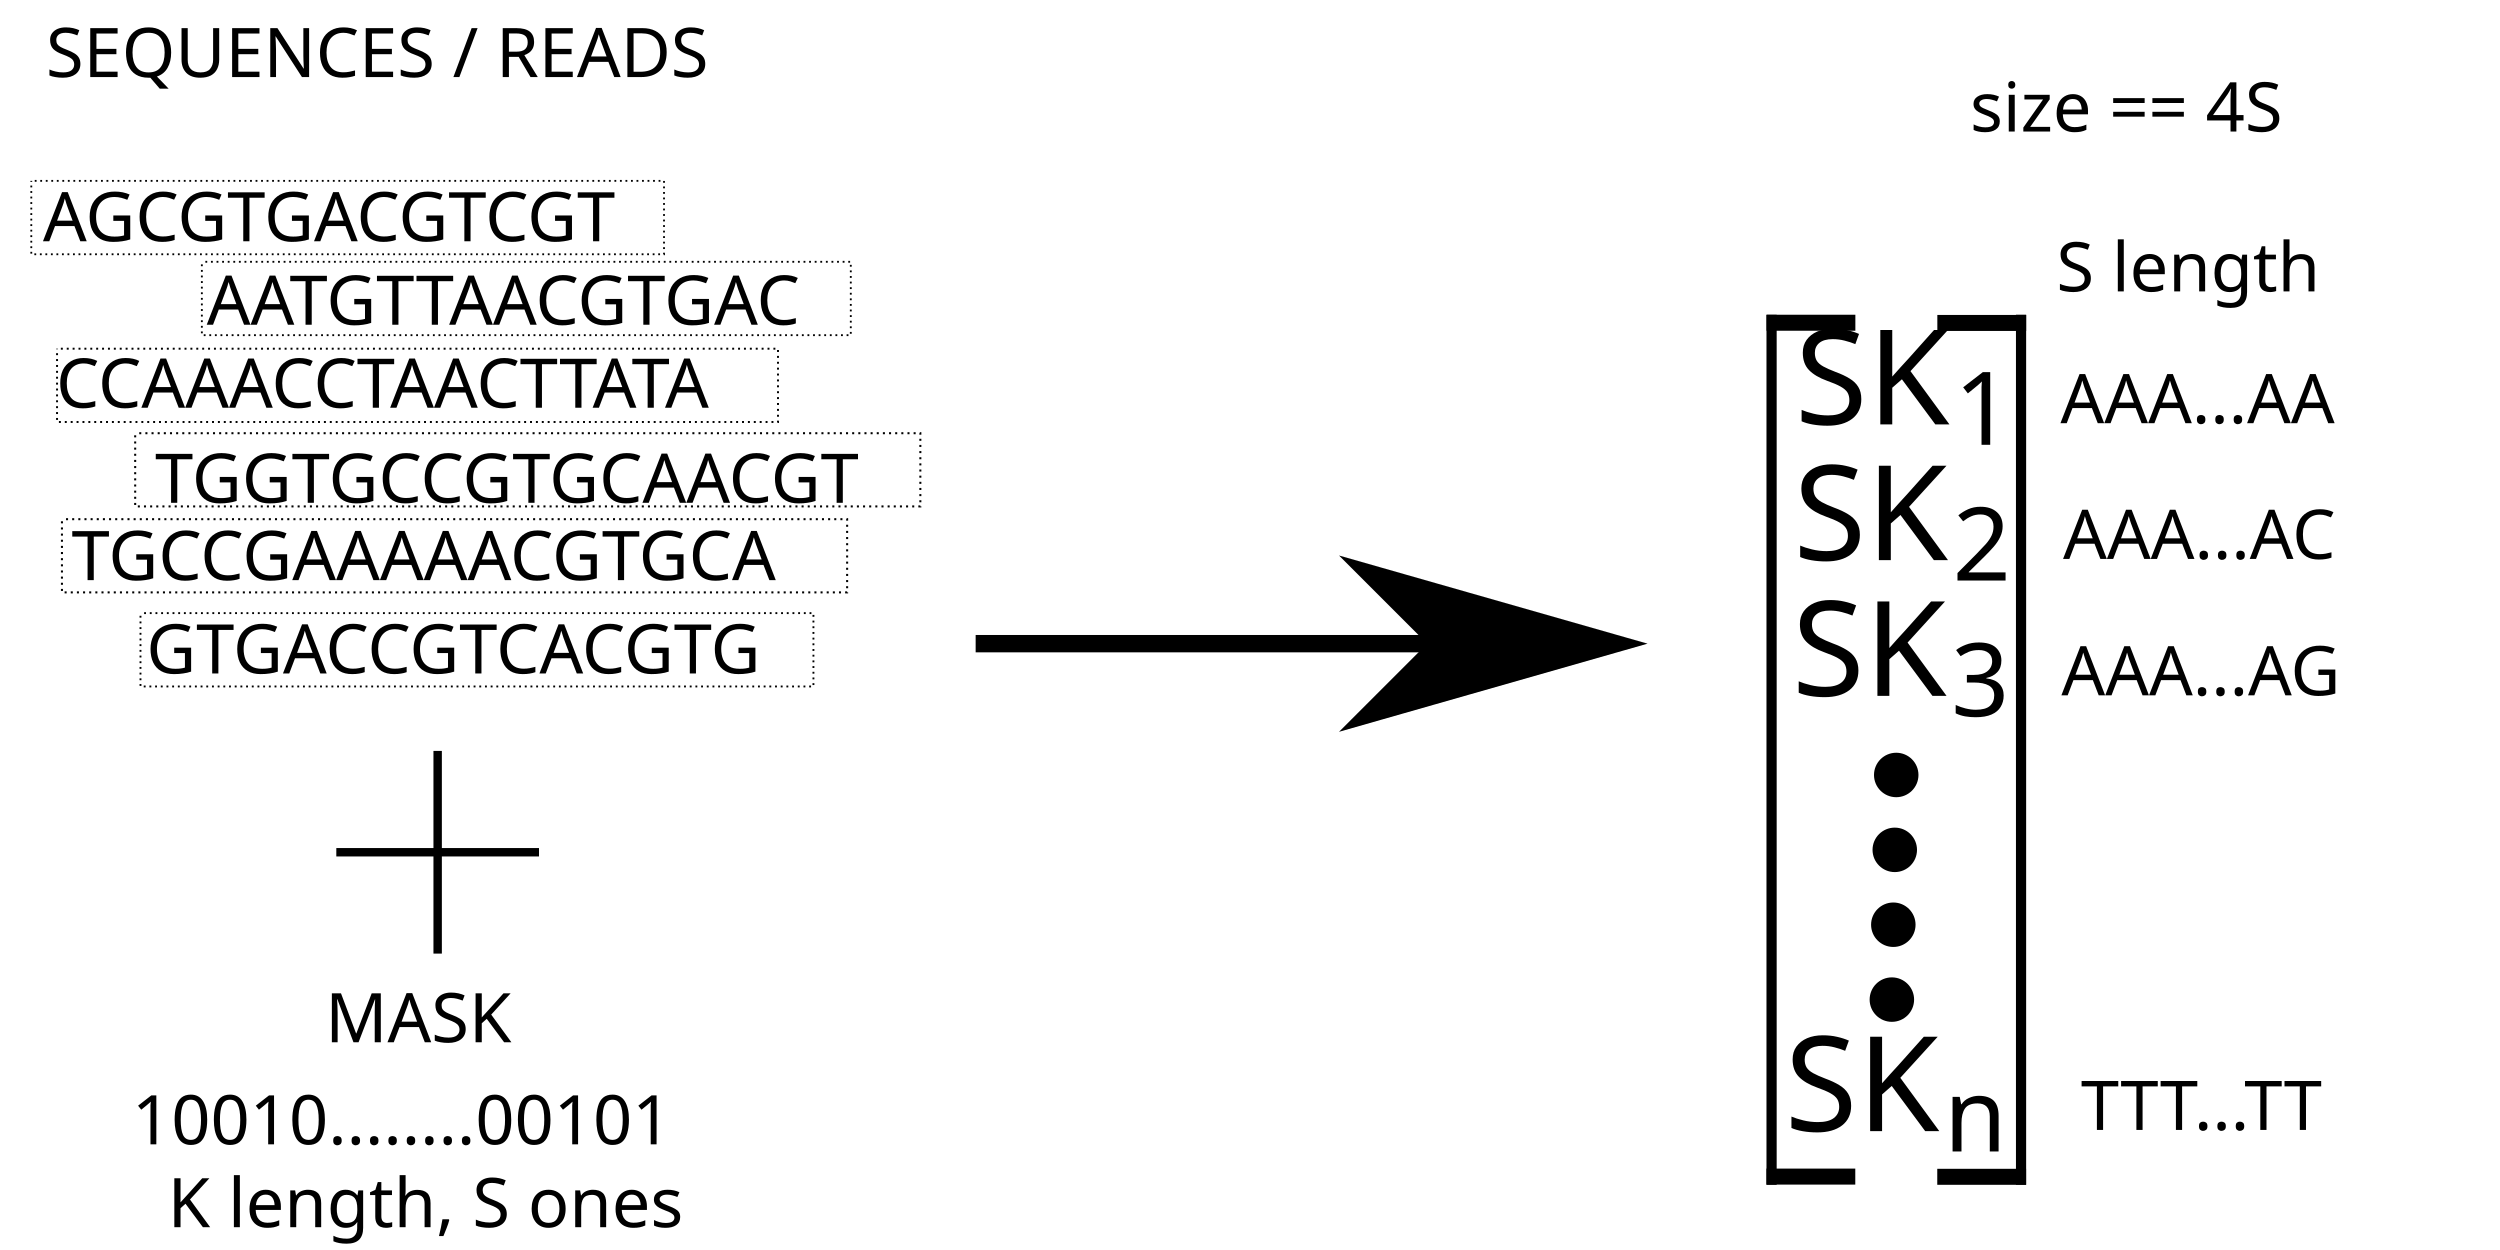
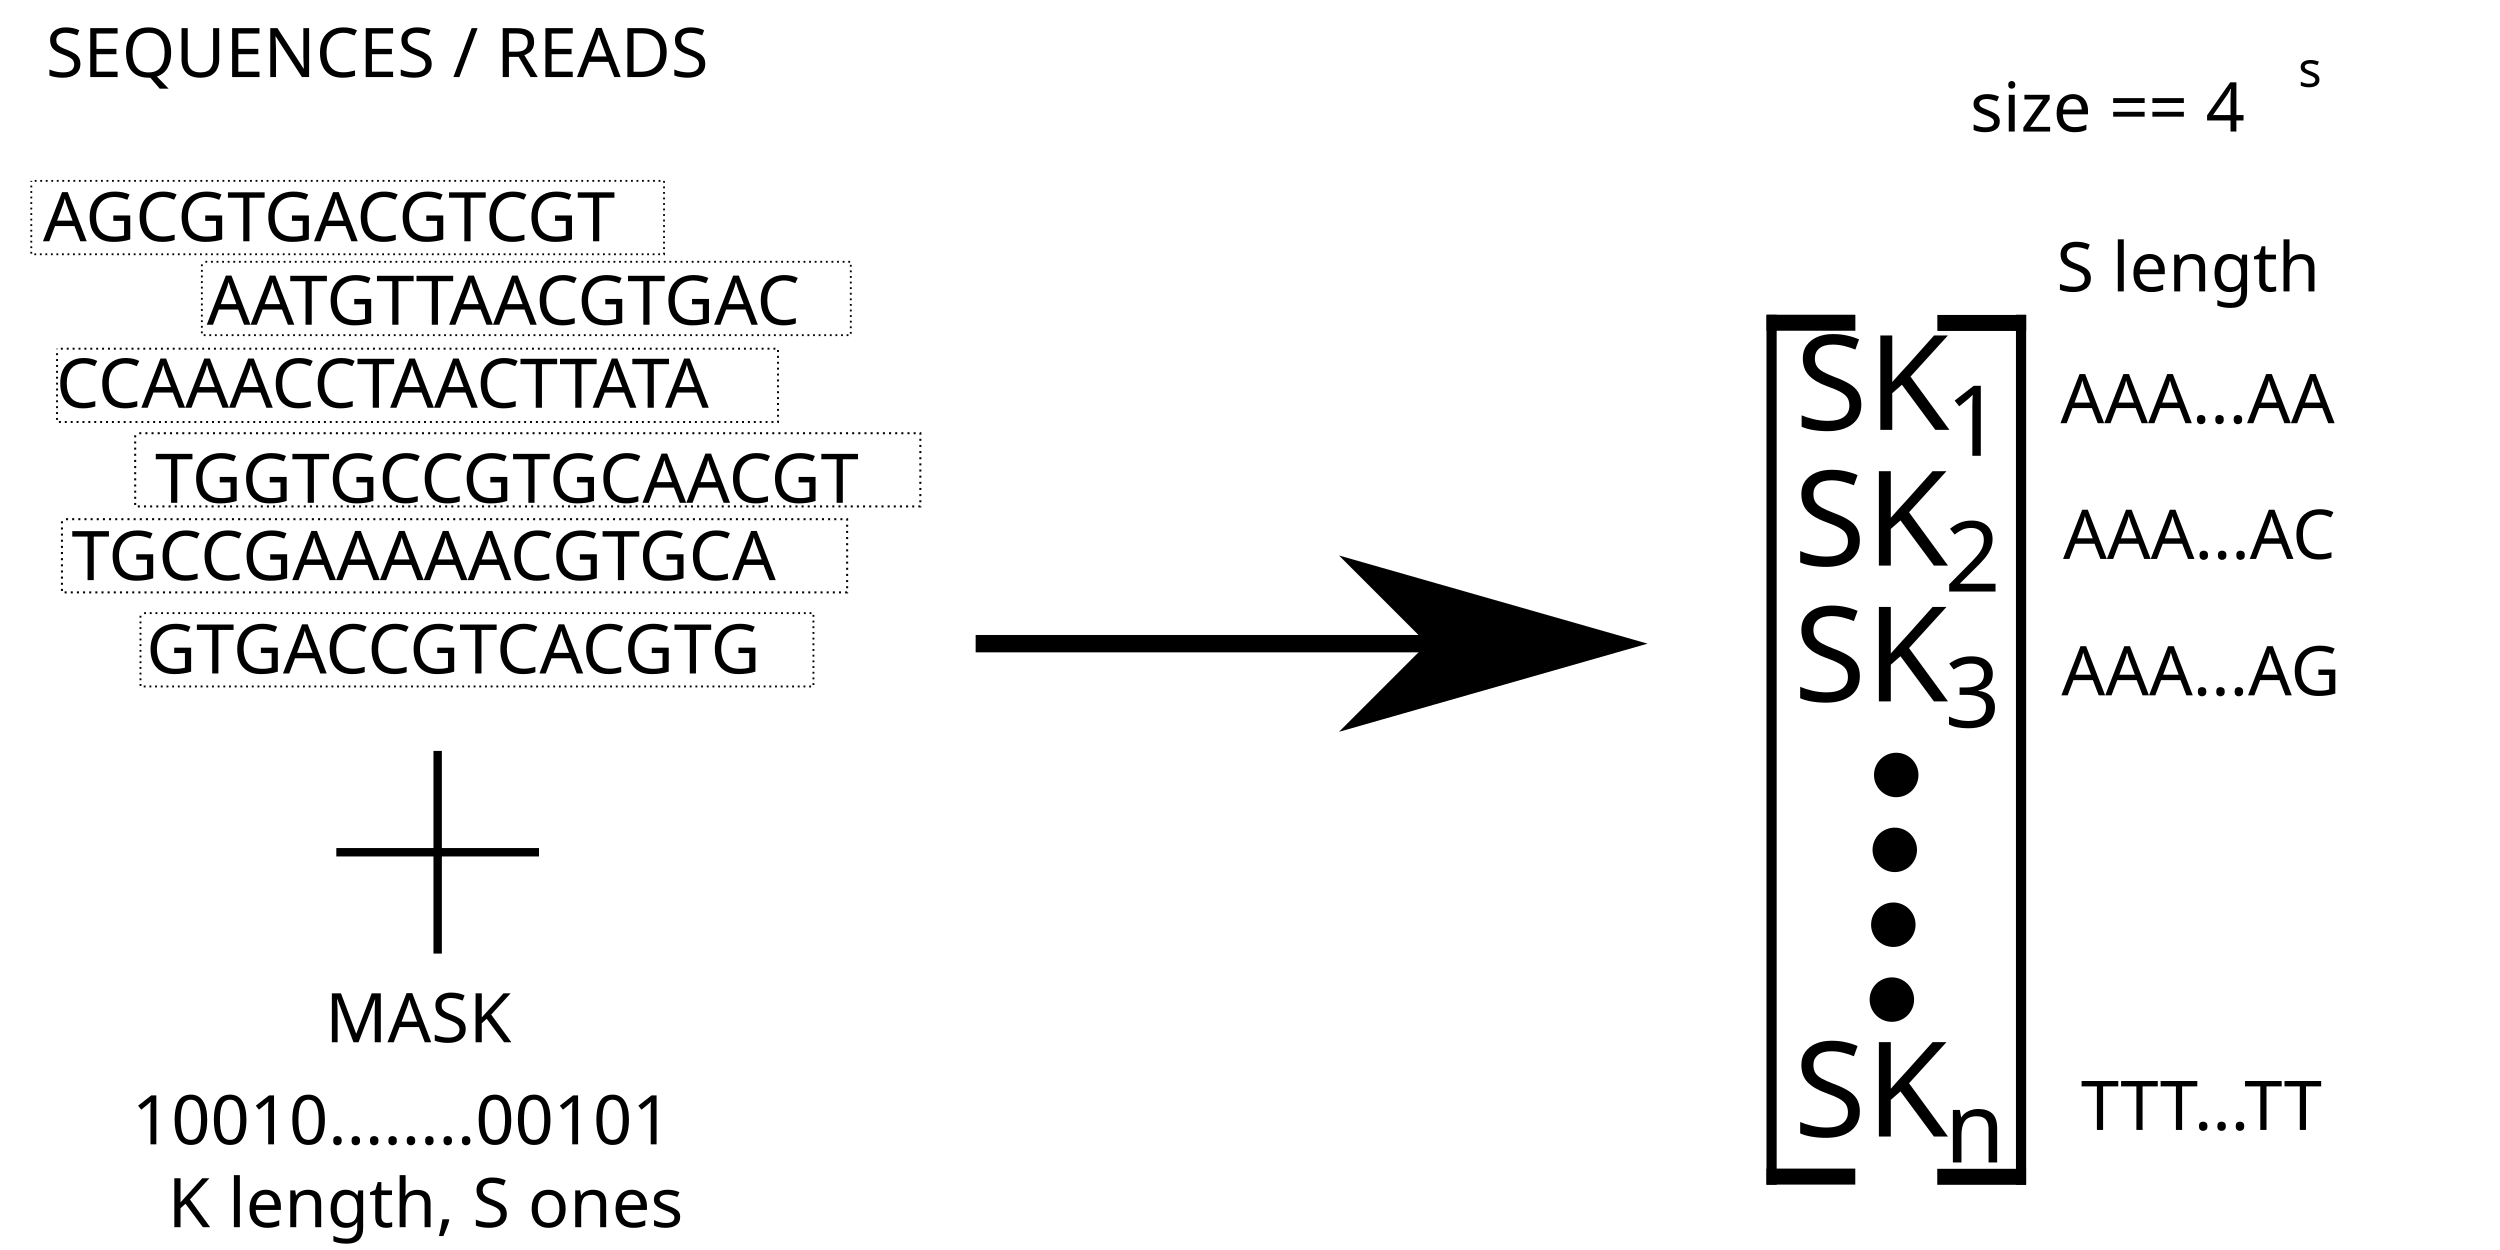
<svg xmlns="http://www.w3.org/2000/svg" width="360mm" height="180mm" viewBox="0 0 360 180" version="1.1" id="svg8">
  <defs id="defs2">
    <marker orient="auto" refY="0.0" refX="0.0" id="Arrow1Lend" style="overflow:visible;">
      <path id="path1284" d="M 0.0,0.0 L 5.0,-5.0 L -12.5,0.0 L 5.0,5.0 L 0.0,0.0 z " style="fill-rule:evenodd;stroke:#000000;stroke-width:1pt;stroke-opacity:1;fill:#000000;fill-opacity:1" transform="scale(0.8) rotate(180) translate(12.5,0)" />
    </marker>
    <marker style="overflow:visible;" id="marker3504" refX="0.0" refY="0.0" orient="auto">
      <path transform="scale(0.8) rotate(180) translate(12.5,0)" style="fill-rule:evenodd;stroke:#ff0000;stroke-width:1pt;stroke-opacity:1;fill:#ff0000;fill-opacity:1" d="M 0.0,0.0 L 5.0,-5.0 L -12.5,0.0 L 5.0,5.0 L 0.0,0.0 z " id="path3502" />
    </marker>
    <marker orient="auto" refY="0" refX="0" id="Arrow1Lend-5" style="overflow:visible">
      <path id="path1284-5" d="M 0,0 5,-5 -12.5,0 5,5 Z" style="fill:#ff0000;fill-opacity:1;fill-rule:evenodd;stroke:#ff0000;stroke-width:1pt;stroke-opacity:1" transform="matrix(-0.8,0,0,-0.8,-10,0)" />
    </marker>
  </defs>
  <g id="layer1" transform="translate(0,-117)">
    <flowRoot xml:space="preserve" id="flowRoot815" style="font-style:normal;font-weight:normal;font-size:85.333px;line-height:1.25;font-family:sans-serif;letter-spacing:0px;word-spacing:0px;fill:#000000;fill-opacity:1;stroke:none" transform="matrix(0.2645833,0,0,0.2645833,141.2746,93.66564)">
      <flowRegion id="flowRegion817" style="font-size:85.333px">
        <rect id="rect819" width="158.594" height="159.604" x="472.751" y="98.467" style="font-size:85.333px" />
      </flowRegion>
      <flowPara id="flowPara821" style="font-style:normal;font-variant:normal;font-weight:normal;font-stretch:normal;font-family:'Courier 10 Pitch';-inkscape-font-specification:'Courier 10 Pitch'">V</flowPara>
    </flowRoot>
    <g transform="matrix(1.259219,0,0,1.977477,198.9151,-252.1681)" id="g896">
      <path id="path856" d="M 44.049,210.188 H 54.206" style="fill:none;stroke:#000000;stroke-width:1.165;stroke-linecap:butt;stroke-linejoin:miter;stroke-miterlimit:4;stroke-dasharray:none;stroke-opacity:1" />
      <path id="path856-3" d="M 44.624,272.964 V 209.608" style="fill:none;stroke:#000000;stroke-width:1.165;stroke-linecap:butt;stroke-linejoin:miter;stroke-miterlimit:4;stroke-dasharray:none;stroke-opacity:1" />
      <path id="path856-5" d="m 44.041,272.366 h 10.156" style="fill:none;stroke:#000000;stroke-width:1.165;stroke-linecap:butt;stroke-linejoin:miter;stroke-miterlimit:4;stroke-dasharray:none;stroke-opacity:1" />
    </g>
    <g transform="matrix(-1.259219,0,0,-1.977477,347.2227,702.1016)" id="g896-6">
      <path id="path856-2" d="M 44.049,210.188 H 54.206" style="fill:none;stroke:#000000;stroke-width:1.165;stroke-linecap:butt;stroke-linejoin:miter;stroke-miterlimit:4;stroke-dasharray:none;stroke-opacity:1" />
      <path id="path856-3-9" d="M 44.624,272.964 V 209.608" style="fill:none;stroke:#000000;stroke-width:1.165;stroke-linecap:butt;stroke-linejoin:miter;stroke-miterlimit:4;stroke-dasharray:none;stroke-opacity:1" />
      <path id="path856-5-1" d="m 44.041,272.366 h 10.156" style="fill:none;stroke:#000000;stroke-width:1.165;stroke-linecap:butt;stroke-linejoin:miter;stroke-miterlimit:4;stroke-dasharray:none;stroke-opacity:1" />
    </g>
-     <text xml:space="preserve" style="font-style:normal;font-weight:normal;font-size:22.578px;line-height:1.25;font-family:sans-serif;letter-spacing:0px;word-spacing:0px;fill:#000000;fill-opacity:1;stroke:none;stroke-width:0.265" x="258.465" y="178.12" id="text12766">
-       <tspan x="281.385" y="0" id="tspan12764" style="stroke-width:0.265">
-         <tspan x="258.465" y="178.12" style="font-style:normal;font-variant:normal;font-weight:normal;font-stretch:normal;font-size:19.05px;font-family:'Courier 10 Pitch';-inkscape-font-specification:'Courier 10 Pitch';stroke-width:0.265" id="tspan12760">SK</tspan>
-         <tspan x="281.385" y="178.12" style="font-size:14.676px;baseline-shift:sub;stroke-width:0.265" id="tspan12762">1</tspan>
-       </tspan>
-     </text>
-     <text xml:space="preserve" style="font-style:normal;font-weight:normal;font-size:22.578px;line-height:1.25;font-family:sans-serif;letter-spacing:0px;word-spacing:0px;fill:#000000;fill-opacity:1;stroke:none;stroke-width:0.265" x="258.256" y="197.663" id="text12758">
-       <tspan x="281.176" y="0" id="tspan12756" style="stroke-width:0.265">
-         <tspan x="258.256" y="197.663" style="font-style:normal;font-variant:normal;font-weight:normal;font-stretch:normal;font-size:19.05px;font-family:'Courier 10 Pitch';-inkscape-font-specification:'Courier 10 Pitch';stroke-width:0.265" id="tspan12752">SK</tspan>
-         <tspan x="281.176" y="197.663" style="font-size:14.676px;baseline-shift:sub;stroke-width:0.265" id="tspan12754">2</tspan>
-       </tspan>
-     </text>
-     <text xml:space="preserve" style="font-style:normal;font-weight:normal;font-size:22.578px;line-height:1.25;font-family:sans-serif;letter-spacing:0px;word-spacing:0px;fill:#000000;fill-opacity:1;stroke:none;stroke-width:0.265" x="258.047" y="217.206" id="text12750">
-       <tspan x="280.966" y="0" id="tspan12748" style="stroke-width:0.265">
-         <tspan x="258.047" y="217.206" style="font-style:normal;font-variant:normal;font-weight:normal;font-stretch:normal;font-size:19.05px;font-family:'Courier 10 Pitch';-inkscape-font-specification:'Courier 10 Pitch';stroke-width:0.265" id="tspan12744">SK</tspan>
-         <tspan x="280.966" y="217.206" style="font-size:14.676px;baseline-shift:sub;stroke-width:0.265" id="tspan12746">3</tspan>
-       </tspan>
-     </text>
    <circle style="opacity:1;fill:#000000;fill-opacity:1;stroke:#000000;stroke-width:1.165;stroke-miterlimit:4;stroke-dasharray:none;stroke-dashoffset:0;stroke-opacity:1" id="path989" cx="273.057" cy="228.596" r="2.619" />
    <circle style="opacity:1;fill:#000000;fill-opacity:1;stroke:#000000;stroke-width:1.165;stroke-miterlimit:4;stroke-dasharray:none;stroke-dashoffset:0;stroke-opacity:1" id="path989-2" cx="272.847" cy="239.379" r="2.619" />
    <circle style="opacity:1;fill:#000000;fill-opacity:1;stroke:#000000;stroke-width:1.165;stroke-miterlimit:4;stroke-dasharray:none;stroke-dashoffset:0;stroke-opacity:1" id="path989-2-0" cx="272.638" cy="250.161" r="2.619" />
    <circle style="opacity:1;fill:#000000;fill-opacity:1;stroke:#000000;stroke-width:1.165;stroke-miterlimit:4;stroke-dasharray:none;stroke-dashoffset:0;stroke-opacity:1" id="path989-2-2" cx="272.429" cy="260.944" r="2.619" />
-     <text xml:space="preserve" style="font-style:normal;font-weight:normal;font-size:22.578px;line-height:1.25;font-family:sans-serif;letter-spacing:0px;word-spacing:0px;fill:#000000;fill-opacity:1;stroke:none;stroke-width:0.265" x="257" y="279.879" id="text12742">
-       <tspan x="279.92" y="0" id="tspan12740" style="stroke-width:0.265">
-         <tspan x="257" y="279.879" style="font-style:normal;font-variant:normal;font-weight:normal;font-stretch:normal;font-size:19.05px;font-family:'Courier 10 Pitch';-inkscape-font-specification:'Courier 10 Pitch';stroke-width:0.265" id="tspan12736">SK</tspan>
-         <tspan x="279.92" y="279.879" style="font-size:14.676px;baseline-shift:sub;stroke-width:0.265" id="tspan12738">n</tspan>
-       </tspan>
-     </text>
    <text xml:space="preserve" style="font-style:normal;font-weight:normal;font-size:1.058px;line-height:1.25;font-family:sans-serif;letter-spacing:0px;word-spacing:0px;fill:#000000;fill-opacity:1;stroke:none;stroke-width:0.265" x="296.704" y="177.948" id="text1105-4">
      <tspan id="tspan1103-5" x="296.704" y="177.948" style="font-size:9.878px;stroke-width:0.265">AAA...AA</tspan>
    </text>
    <text xml:space="preserve" style="font-style:normal;font-weight:normal;font-size:1.058px;line-height:1.25;font-family:sans-serif;letter-spacing:0px;word-spacing:0px;fill:#000000;fill-opacity:1;stroke:none;stroke-width:0.265" x="297.082" y="197.486" id="text1105-4-0">
      <tspan id="tspan1103-5-3" x="297.082" y="197.486" style="font-size:9.878px;stroke-width:0.265">AAA...AC</tspan>
    </text>
    <text xml:space="preserve" style="font-style:normal;font-weight:normal;font-size:1.058px;line-height:1.25;font-family:sans-serif;letter-spacing:0px;word-spacing:0px;fill:#000000;fill-opacity:1;stroke:none;stroke-width:0.265" x="296.841" y="217.128" id="text1105-4-6">
      <tspan id="tspan1103-5-1" x="296.841" y="217.128" style="font-size:9.878px;stroke-width:0.265">AAA...AG</tspan>
    </text>
    <text xml:space="preserve" style="font-style:normal;font-weight:normal;font-size:1.058px;line-height:1.25;font-family:sans-serif;letter-spacing:0px;word-spacing:0px;fill:#000000;fill-opacity:1;stroke:none;stroke-width:0.265" x="299.658" y="279.708" id="text1105-4-6-0">
      <tspan id="tspan1103-5-1-6" x="299.658" y="279.708" style="font-size:9.878px;stroke-width:0.265">TTT...TT</tspan>
    </text>
    <g id="g9288" transform="translate(-12.17084,3.175)">
      <text id="text1105" y="148.569" x="18.361" style="font-style:normal;font-weight:normal;font-size:1.058px;line-height:1.25;font-family:sans-serif;letter-spacing:0px;word-spacing:0px;fill:#000000;fill-opacity:1;stroke:none;stroke-width:0.265;stroke-miterlimit:4;stroke-dasharray:0.265, 0.53;stroke-dashoffset:0.079;stroke-opacity:1" xml:space="preserve">
        <tspan style="font-size:9.878px;stroke:none;stroke-width:0.265;stroke-miterlimit:4;stroke-dasharray:0.265, 0.53;stroke-dashoffset:0.079;stroke-opacity:1" y="148.569" x="18.361" id="tspan1103">AGCGTGACGTCGT</tspan>
      </text>
      <rect y="139.869" x="16.677" height="10.571" width="91.112" id="rect1229" style="opacity:1;fill:none;fill-opacity:1;stroke:#000000;stroke-width:0.265;stroke-miterlimit:4;stroke-dasharray:0.265, 0.53;stroke-dashoffset:0.3;stroke-opacity:1" />
    </g>
    <g id="g9283" transform="translate(-5.291667)">
      <text id="text1105-3-1" y="163.764" x="35.062" style="font-style:normal;font-weight:normal;font-size:1.058px;line-height:1.25;font-family:sans-serif;letter-spacing:0px;word-spacing:0px;fill:#000000;fill-opacity:1;stroke:none;stroke-width:0.265;stroke-miterlimit:4;stroke-dasharray:0.265, 0.53;stroke-dashoffset:0.08;stroke-opacity:1" xml:space="preserve">
        <tspan style="font-size:9.878px;stroke:none;stroke-width:0.265;stroke-miterlimit:4;stroke-dasharray:0.265, 0.53;stroke-dashoffset:0.08;stroke-opacity:1" y="163.764" x="35.062" id="tspan1103-6-2">AATGTTAACGTGAC</tspan>
      </text>
      <rect y="154.698" x="34.359" height="10.567" width="93.447" id="rect1229-3" style="opacity:1;fill:none;fill-opacity:1;stroke:#000000;stroke-width:0.268;stroke-miterlimit:4;stroke-dasharray:0.268, 0.537;stroke-dashoffset:0.3;stroke-opacity:1" />
    </g>
    <g id="g9278" transform="translate(-5.291667,-2.645833)">
      <text id="text1105-3-9" y="178.357" x="13.36" style="font-style:normal;font-weight:normal;font-size:1.058px;line-height:1.25;font-family:sans-serif;letter-spacing:0px;word-spacing:0px;fill:#000000;fill-opacity:1;stroke:none;stroke-width:0.265;stroke-miterlimit:4;stroke-dasharray:0.265, 0.53;stroke-dashoffset:0.08;stroke-opacity:1" xml:space="preserve">
        <tspan style="font-size:9.878px;stroke:none;stroke-width:0.265;stroke-miterlimit:4;stroke-dasharray:0.265, 0.53;stroke-dashoffset:0.08;stroke-opacity:1" y="178.357" x="13.36" id="tspan1103-6-3">CCAAACCTAACTTATA</tspan>
      </text>
      <rect y="169.859" x="13.506" height="10.553" width="103.817" id="rect1229-2" style="opacity:1;fill:none;fill-opacity:1;stroke:#000000;stroke-width:0.283;stroke-miterlimit:4;stroke-dasharray:0.283, 0.565;stroke-dashoffset:0.3;stroke-opacity:1" />
    </g>
    <g id="g9273" transform="translate(-15.34584,-3.175)">
      <text id="text1105-3-19" y="192.576" x="37.682" style="font-style:normal;font-weight:normal;font-size:1.058px;line-height:1.25;font-family:sans-serif;letter-spacing:0px;word-spacing:0px;fill:#000000;fill-opacity:1;stroke:none;stroke-width:0.265;stroke-miterlimit:4;stroke-dasharray:0.265, 0.53;stroke-dashoffset:0.08;stroke-opacity:1" xml:space="preserve">
        <tspan style="font-size:9.878px;stroke:none;stroke-width:0.265;stroke-miterlimit:4;stroke-dasharray:0.265, 0.53;stroke-dashoffset:0.08;stroke-opacity:1" y="192.576" x="37.682" id="tspan1103-6-4">TGGTGCCGTGCAACGT</tspan>
      </text>
      <rect y="182.558" x="34.811" height="10.541" width="113.065" id="rect1229-0" style="opacity:1;fill:none;fill-opacity:1;stroke:#000000;stroke-width:0.295;stroke-miterlimit:4;stroke-dasharray:0.295, 0.59;stroke-dashoffset:0.3;stroke-opacity:1" />
    </g>
    <g id="g9268" transform="translate(-5.291667,-4.7625)">
      <text id="text1105-3-7" y="205.298" x="15.605" style="font-style:normal;font-weight:normal;font-size:1.058px;line-height:1.25;font-family:sans-serif;letter-spacing:0px;word-spacing:0px;fill:#000000;fill-opacity:1;stroke:none;stroke-width:0.265;stroke-miterlimit:4;stroke-dasharray:0.265, 0.53;stroke-dashoffset:0.08;stroke-opacity:1" xml:space="preserve">
        <tspan style="font-size:9.878px;stroke:none;stroke-width:0.265;stroke-miterlimit:4;stroke-dasharray:0.265, 0.53;stroke-dashoffset:0.08;stroke-opacity:1" y="205.298" x="15.605" id="tspan1103-6-8">TGCCGAAAAACGTGCA</tspan>
      </text>
      <rect y="196.525" x="14.213" height="10.541" width="113.065" id="rect1229-0-6" style="opacity:1;fill:none;fill-opacity:1;stroke:#000000;stroke-width:0.295;stroke-miterlimit:4;stroke-dasharray:0.295, 0.59;stroke-dashoffset:0.3;stroke-opacity:1" />
    </g>
    <g id="g9263" transform="translate(-5.291667,-7.408334)">
      <text id="text1105-3" y="221.387" x="26.361" style="font-style:normal;font-weight:normal;font-size:1.058px;line-height:1.25;font-family:sans-serif;letter-spacing:0px;word-spacing:0px;fill:#000000;fill-opacity:1;stroke:none;stroke-width:0.265;stroke-miterlimit:4;stroke-dasharray:0.265, 0.53;stroke-dashoffset:0.08;stroke-opacity:1" xml:space="preserve">
        <tspan style="font-size:9.878px;stroke:none;stroke-width:0.265;stroke-miterlimit:4;stroke-dasharray:0.265, 0.53;stroke-dashoffset:0.08;stroke-opacity:1" y="221.387" x="26.361" id="tspan1103-6">GTGACCGTCACGTG</tspan>
      </text>
      <rect y="212.698" x="25.522" height="10.562" width="96.904" id="rect1229-0-1" style="opacity:1;fill:none;fill-opacity:1;stroke:#000000;stroke-width:0.273;stroke-miterlimit:4;stroke-dasharray:0.273, 0.546;stroke-dashoffset:0.3;stroke-opacity:1" />
    </g>
    <text xml:space="preserve" style="font-style:normal;font-weight:normal;font-size:1.058px;line-height:1.25;font-family:sans-serif;letter-spacing:0px;word-spacing:0px;fill:#000000;fill-opacity:1;stroke:none;stroke-width:0.265;stroke-miterlimit:4;stroke-dasharray:0.265, 0.53;stroke-dashoffset:0.079;stroke-opacity:1" x="19.012" y="281.781" id="text1105-7">
      <tspan id="tspan1103-65" x="19.012" y="281.781" style="font-size:9.878px;stroke:none;stroke-width:0.265;stroke-miterlimit:4;stroke-dasharray:0.265, 0.53;stroke-dashoffset:0.079;stroke-opacity:1">10010........00101</tspan>
    </text>
    <text xml:space="preserve" style="font-style:normal;font-weight:normal;font-size:1.058px;line-height:1.25;font-family:sans-serif;letter-spacing:0px;word-spacing:0px;fill:#000000;fill-opacity:1;stroke:none;stroke-width:0.265;stroke-miterlimit:4;stroke-dasharray:0.265, 0.53;stroke-dashoffset:0.079;stroke-opacity:1" x="46.837" y="267.086" id="text1105-7-9">
      <tspan id="tspan1103-65-3" x="46.837" y="267.086" style="font-size:9.878px;stroke:none;stroke-width:0.265;stroke-miterlimit:4;stroke-dasharray:0.265, 0.53;stroke-dashoffset:0.079;stroke-opacity:1">MASK</tspan>
    </text>
    <g id="g9240" transform="translate(148.1476,166.8565)">
      <path id="path9221" d="M -85.125,58.275 V 87.461" style="fill:none;stroke:#000000;stroke-width:1.211;stroke-linecap:butt;stroke-linejoin:miter;stroke-miterlimit:4;stroke-dasharray:none;stroke-opacity:1" />
      <path id="path9221-7" d="m -99.718,72.868 h 29.186" style="fill:none;stroke:#000000;stroke-width:1.211;stroke-linecap:butt;stroke-linejoin:miter;stroke-miterlimit:4;stroke-dasharray:none;stroke-opacity:1" />
    </g>
    <text xml:space="preserve" style="font-style:normal;font-weight:normal;font-size:1.058px;line-height:1.25;font-family:sans-serif;letter-spacing:0px;word-spacing:0px;fill:#000000;fill-opacity:1;stroke:none;stroke-width:0.265;stroke-miterlimit:4;stroke-dasharray:0.265, 0.53;stroke-dashoffset:0.079;stroke-opacity:1" x="6.62" y="128.1" id="text1105-7-9-4">
      <tspan id="tspan1103-65-3-5" x="6.62" y="128.1" style="font-size:9.878px;stroke:none;stroke-width:0.265;stroke-miterlimit:4;stroke-dasharray:0.265, 0.53;stroke-dashoffset:0.079;stroke-opacity:1">SEQUENCES / READS</tspan>
    </text>
    <text xml:space="preserve" style="font-style:normal;font-weight:normal;font-size:1.058px;line-height:1.25;font-family:sans-serif;letter-spacing:0px;word-spacing:0px;fill:#000000;fill-opacity:1;stroke:none;stroke-width:0.265;stroke-miterlimit:4;stroke-dasharray:0.265, 0.53;stroke-dashoffset:0.079;stroke-opacity:1" x="24.153" y="293.716" id="text1105-7-2">
      <tspan id="tspan1103-65-5" x="24.153" y="293.716" style="font-size:9.878px;stroke:none;stroke-width:0.265;stroke-miterlimit:4;stroke-dasharray:0.265, 0.53;stroke-dashoffset:0.079;stroke-opacity:1">K length, S ones</tspan>
    </text>
    <text xml:space="preserve" style="font-style:normal;font-weight:normal;font-size:1.058px;line-height:1.25;font-family:sans-serif;letter-spacing:0px;word-spacing:0px;fill:#000000;fill-opacity:1;stroke:none;stroke-width:0.265;stroke-miterlimit:4;stroke-dasharray:0.265, 0.53;stroke-dashoffset:0.079;stroke-opacity:1" x="283.687" y="135.948" id="text1105-7-2-4">
-       <tspan id="tspan1103-65-5-7" x="283.687" y="135.948" style="font-size:9.878px;stroke:none;stroke-width:0.265;stroke-miterlimit:4;stroke-dasharray:0.265, 0.53;stroke-dashoffset:0.079;stroke-opacity:1">size == 4S<tspan style="font-size:65%;baseline-shift:super" id="tspan9326" />
-       </tspan>
+       <tspan id="tspan1103-65-5-7" x="283.687" y="135.948" style="font-size:9.878px;stroke:none;stroke-width:0.265;stroke-miterlimit:4;stroke-dasharray:0.265, 0.53;stroke-dashoffset:0.079;stroke-opacity:1">size == 4</tspan>
    </text>
    <text xml:space="preserve" style="font-style:normal;font-weight:normal;font-size:1.058px;line-height:1.25;font-family:sans-serif;letter-spacing:0px;word-spacing:0px;fill:#000000;fill-opacity:1;stroke:none;stroke-width:0.265;stroke-miterlimit:4;stroke-dasharray:0.265, 0.53;stroke-dashoffset:0.079;stroke-opacity:1" x="296.13" y="158.967" id="text1105-7-2-44">
      <tspan id="tspan1103-65-5-3" x="296.13" y="158.967" style="font-size:9.878px;stroke:none;stroke-width:0.265;stroke-miterlimit:4;stroke-dasharray:0.265, 0.53;stroke-dashoffset:0.079;stroke-opacity:1">S length</tspan>
    </text>
    <path style="fill:none;stroke:#000000;stroke-width:2.5;stroke-linecap:butt;stroke-linejoin:miter;stroke-miterlimit:4;stroke-dasharray:none;stroke-opacity:1;marker-end:url(#Arrow1Lend)" d="m 140.494,209.687 h 91.903" id="path11968" />
+     <text xml:space="preserve" style="font-style:normal;font-weight:normal;font-size:1.058px;line-height:1.25;font-family:sans-serif;letter-spacing:0px;word-spacing:0px;fill:#000000;fill-opacity:1;stroke:none;stroke-width:0.265;stroke-miterlimit:4;stroke-dasharray:0.265, 0.53;stroke-dashoffset:0.079;stroke-opacity:1" x="330.938" y="129.497" id="text1105-7-2-4-0">
+       <tspan id="tspan1103-65-5-7-7" x="330.938" y="129.497" style="font-size:7.056px;stroke:none;stroke-width:0.265;stroke-miterlimit:4;stroke-dasharray:0.265, 0.53;stroke-dashoffset:0.079;stroke-opacity:1">s</tspan>
+     </text>
+     <g id="g12840" transform="translate(-18.01383,110.848)">
+       <text id="text12766-8" y="68.055" x="276.479" style="font-style:normal;font-weight:normal;font-size:22.578px;line-height:1.25;font-family:sans-serif;letter-spacing:0px;word-spacing:0px;fill:#000000;fill-opacity:1;stroke:none;stroke-width:0.265" xml:space="preserve">
+         <tspan style="stroke-width:0.265" id="tspan12764-6" y="68.055" x="276.479">
+           <tspan id="tspan12760-8" style="font-style:normal;font-variant:normal;font-weight:normal;font-stretch:normal;font-size:19.05px;font-family:'Courier 10 Pitch';-inkscape-font-specification:'Courier 10 Pitch';stroke-width:0.265" y="68.055" x="276.479">SK</tspan>
+           <tspan id="tspan12762-8" style="font-size:14.676px;baseline-shift:sub;stroke-width:0.265" y="68.055" x="299.399" />
+         </tspan>
+       </text>
+       <text id="text12766-8-4" y="71.787" x="298.235" style="font-style:normal;font-weight:normal;font-size:22.578px;line-height:1.25;font-family:sans-serif;letter-spacing:0px;word-spacing:0px;fill:#000000;fill-opacity:1;stroke:none;stroke-width:0.265" xml:space="preserve">
+         <tspan style="font-size:14.111px;stroke-width:0.265" id="tspan12764-6-3" y="71.787" x="298.235">1</tspan>
+       </text>
+     </g>
+     <g transform="translate(-18.22283,130.391)" id="g12840-9">
+       <text id="text12766-8-2" y="68.055" x="276.479" style="font-style:normal;font-weight:normal;font-size:22.578px;line-height:1.25;font-family:sans-serif;letter-spacing:0px;word-spacing:0px;fill:#000000;fill-opacity:1;stroke:none;stroke-width:0.265" xml:space="preserve">
+         <tspan style="stroke-width:0.265" id="tspan12764-6-0" y="68.055" x="276.479">
+           <tspan id="tspan12760-8-6" style="font-style:normal;font-variant:normal;font-weight:normal;font-stretch:normal;font-size:19.05px;font-family:'Courier 10 Pitch';-inkscape-font-specification:'Courier 10 Pitch';stroke-width:0.265" y="68.055" x="276.479">SK</tspan>
+           <tspan id="tspan12762-8-8" style="font-size:14.676px;baseline-shift:sub;stroke-width:0.265" y="68.055" x="299.399" />
+         </tspan>
+       </text>
+       <text id="text12766-8-4-9" y="71.787" x="298.235" style="font-style:normal;font-weight:normal;font-size:22.578px;line-height:1.25;font-family:sans-serif;letter-spacing:0px;word-spacing:0px;fill:#000000;fill-opacity:1;stroke:none;stroke-width:0.265" xml:space="preserve">
+         <tspan style="font-size:14.111px;stroke-width:0.265" id="tspan12764-6-3-2" y="71.787" x="298.235">2</tspan>
+       </text>
+     </g>
+     <g transform="translate(-18.22283,149.9422)" id="g12840-6">
+       <text id="text12766-8-6" y="68.055" x="276.479" style="font-style:normal;font-weight:normal;font-size:22.578px;line-height:1.25;font-family:sans-serif;letter-spacing:0px;word-spacing:0px;fill:#000000;fill-opacity:1;stroke:none;stroke-width:0.265" xml:space="preserve">
+         <tspan style="stroke-width:0.265" id="tspan12764-6-4" y="68.055" x="276.479">
+           <tspan id="tspan12760-8-9" style="font-style:normal;font-variant:normal;font-weight:normal;font-stretch:normal;font-size:19.05px;font-family:'Courier 10 Pitch';-inkscape-font-specification:'Courier 10 Pitch';stroke-width:0.265" y="68.055" x="276.479">SK</tspan>
+           <tspan id="tspan12762-8-5" style="font-size:14.676px;baseline-shift:sub;stroke-width:0.265" y="68.055" x="299.399" />
+         </tspan>
+       </text>
+       <text id="text12766-8-4-0" y="71.787" x="298.235" style="font-style:normal;font-weight:normal;font-size:22.578px;line-height:1.25;font-family:sans-serif;letter-spacing:0px;word-spacing:0px;fill:#000000;fill-opacity:1;stroke:none;stroke-width:0.265" xml:space="preserve">
+         <tspan style="font-size:14.111px;stroke-width:0.265" id="tspan12764-6-3-4" y="71.787" x="298.235">3</tspan>
+       </text>
+     </g>
+     <g transform="translate(-18.22283,212.608)" id="g12840-8">
+       <text id="text12766-8-7" y="68.055" x="276.479" style="font-style:normal;font-weight:normal;font-size:22.578px;line-height:1.25;font-family:sans-serif;letter-spacing:0px;word-spacing:0px;fill:#000000;fill-opacity:1;stroke:none;stroke-width:0.265" xml:space="preserve">
+         <tspan style="stroke-width:0.265" id="tspan12764-6-1" y="68.055" x="276.479">
+           <tspan id="tspan12760-8-7" style="font-style:normal;font-variant:normal;font-weight:normal;font-stretch:normal;font-size:19.05px;font-family:'Courier 10 Pitch';-inkscape-font-specification:'Courier 10 Pitch';stroke-width:0.265" y="68.055" x="276.479">SK</tspan>
+           <tspan id="tspan12762-8-2" style="font-size:14.676px;baseline-shift:sub;stroke-width:0.265" y="68.055" x="299.399" />
+         </tspan>
+       </text>
+       <text id="text12766-8-4-7" y="71.787" x="298.235" style="font-style:normal;font-weight:normal;font-size:22.578px;line-height:1.25;font-family:sans-serif;letter-spacing:0px;word-spacing:0px;fill:#000000;fill-opacity:1;stroke:none;stroke-width:0.265" xml:space="preserve">
+         <tspan style="font-size:14.111px;stroke-width:0.265" id="tspan12764-6-3-22" y="71.787" x="298.235">n</tspan>
+       </text>
+     </g>
  </g>
</svg>
